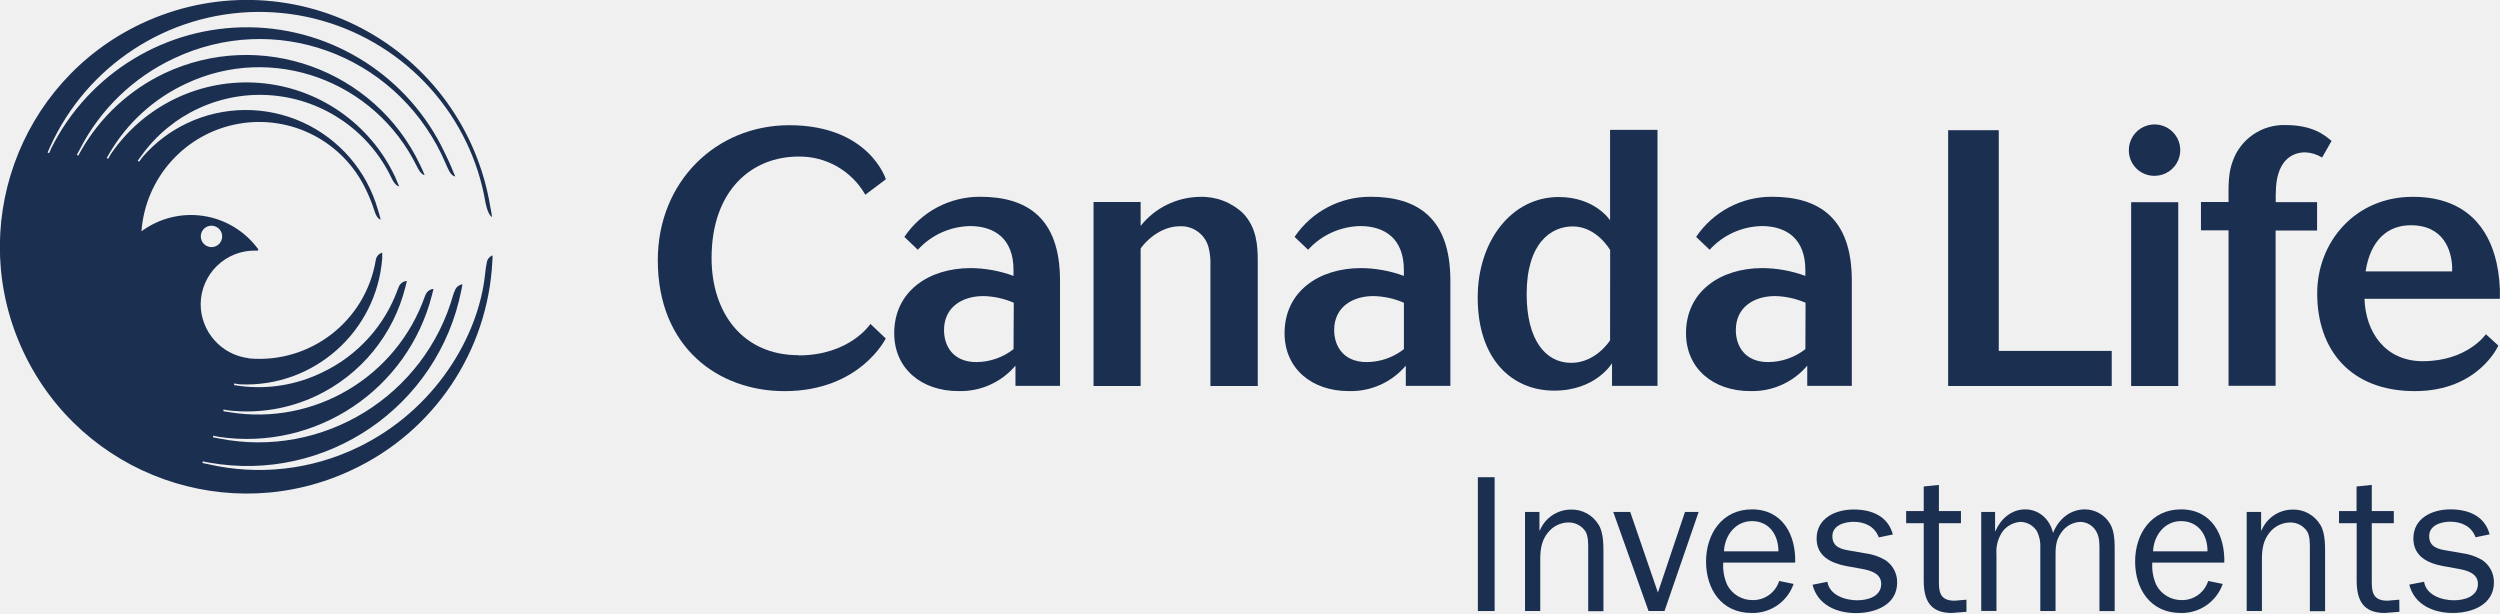
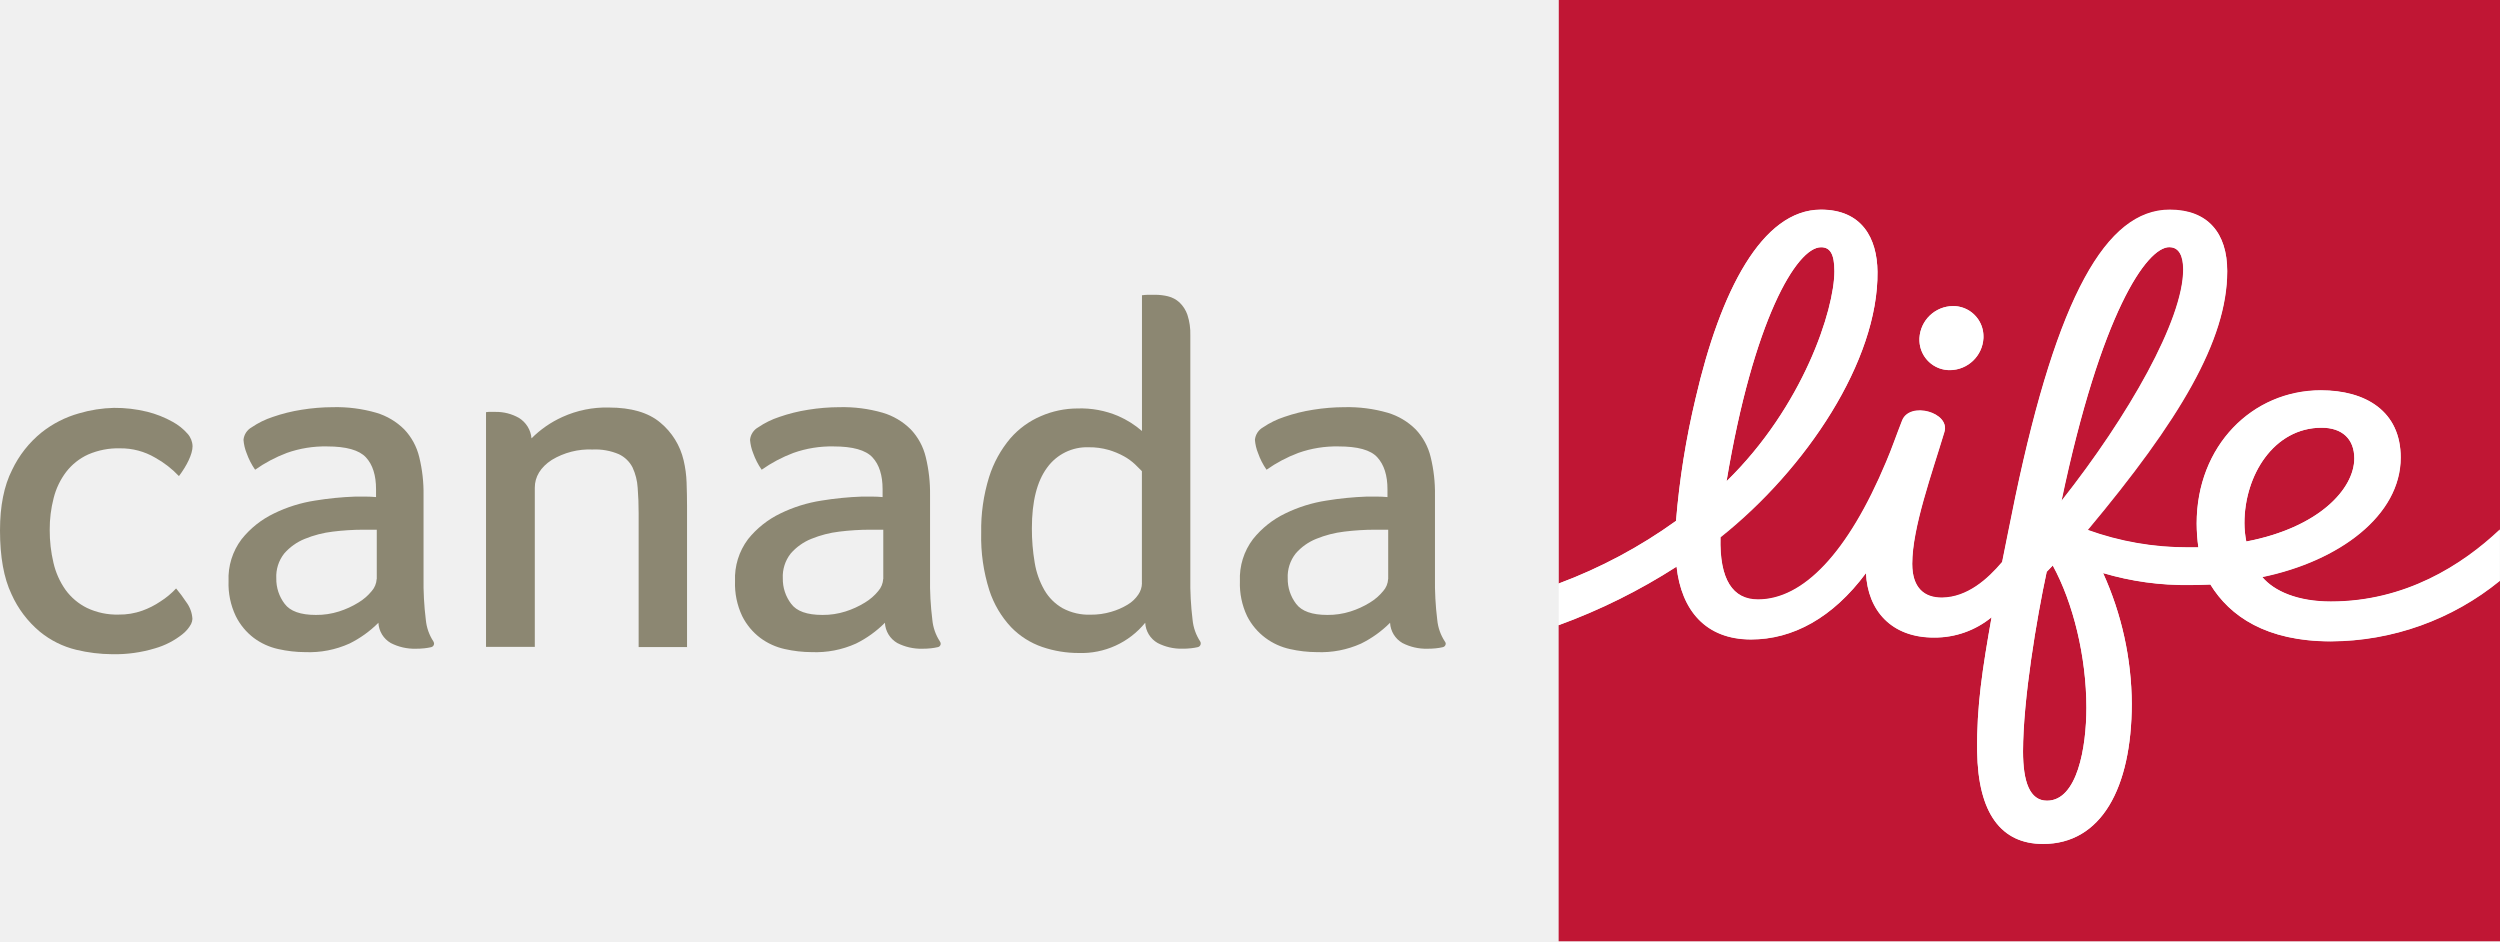
- <svg xmlns="http://www.w3.org/2000/svg" viewBox="0 0 617.33 151.37">
+ <svg xmlns="http://www.w3.org/2000/svg" viewBox="0 0 721.06 271.46">
  <defs>
-     <style>.a{fill:#1b2f51;}</style>
+     <style>.a{fill:#c01634;}.b{fill:#8c8772;}.c{fill:#fff;}</style>
  </defs>
-   <path class="a" d="M504,246.42s-3.67-5.76-12.69-5.76c-11.74,0-20,11-20,24.81,0,15.39,8.56,23,18.88,23s14.29-6.77,14.29-6.77v5.59h11.23V224.08H504v22.34m0,29.63s-3.46,5.56-9.6,5.56c-6.41,0-11-5.72-11-17,0-12.55,6-16.69,11.36-16.69,6,0,9.26,5.85,9.26,5.85Z" transform="translate(-106.42 -192.01)" />
-   <path class="a" d="M303.59,279.72c-13.62,0-21.46-10.29-21.46-24,0-16.7,9.9-25.05,21.47-25.05a18.67,18.67,0,0,1,16.49,9.42l5.08-3.81s-4.1-13.35-23.88-13.35c-18.09,0-32.44,14-32.44,33.32,0,21.62,15,32.34,31.29,32.34,18.67,0,25-13,25-13L321.36,272s-5.07,7.77-17.77,7.77" transform="translate(-106.42 -192.01)" />
-   <polygon class="a" points="493.56 32.15 481.06 32.15 481.06 95.31 521.45 95.31 521.45 86.65 493.56 86.65 493.56 32.15" />
-   <path class="a" d="M668.39,239.75c0-8,3.89-10.12,7.28-10.12a8.67,8.67,0,0,1,4.15,1.28l2.33-4.09c-1.69-1.48-4.69-3.93-11.35-3.93a13.39,13.39,0,0,0-13.08,9c-1,2.72-1.05,5.41-1,10h-6.81v7h6.81v38.39h11.62V248.93h10.24v-7H668.37s0-1.45,0-2.18" transform="translate(-106.42 -192.01)" />
-   <path class="a" d="M402.68,240.62a19,19,0,0,0-14.6,7.17v-5.9H376.45v45.43h11.63V253.39c.83-1.32,4.57-5.51,9.7-5.51a7,7,0,0,1,7.08,5.24,15.68,15.68,0,0,1,.45,4.55v29.65H417V256.44c0-3.75-.26-8.21-3.58-11.71a14.74,14.74,0,0,0-10.75-4.11" transform="translate(-106.42 -192.01)" />
-   <path class="a" d="M348.48,240.6a22.42,22.42,0,0,0-18.74,9.91l3.32,3.17a17.94,17.94,0,0,1,13-5.85c6,.06,10.63,3.14,10.63,10.86,0,.77,0,1.45,0,1.45a31.32,31.32,0,0,0-10.58-1.93c-10.4,0-18.88,5.77-18.88,16.08,0,8.73,6.73,14.29,15.83,14.29a17.77,17.77,0,0,0,14.11-6.28v5h11V261.26c0-15.58-8.31-20.66-19.69-20.66m8.22,37.62a15,15,0,0,1-9.17,3.2c-5.86,0-8-4.06-8-7.91,0-5.69,4.55-8.39,9.7-8.39a19.9,19.9,0,0,1,7.52,1.65Z" transform="translate(-106.42 -192.01)" />
-   <path class="a" d="M444.85,240.6a22.46,22.46,0,0,0-18.76,9.91l3.34,3.17a17.9,17.9,0,0,1,13-5.85c6,.06,10.65,3.14,10.65,10.86,0,.77,0,1.45,0,1.45a31.3,31.3,0,0,0-10.57-1.93c-10.41,0-18.89,5.77-18.89,16.08,0,8.73,6.73,14.29,15.82,14.29a17.78,17.78,0,0,0,14.12-6.28v5h11V261.26c0-15.58-8.31-20.66-19.68-20.66m8.21,37.62a15,15,0,0,1-9.17,3.2c-5.87,0-8.05-4.06-8.05-7.91,0-5.69,4.54-8.39,9.71-8.39a19.89,19.89,0,0,1,7.51,1.65Z" transform="translate(-106.42 -192.01)" />
-   <path class="a" d="M544,240.6a22.43,22.43,0,0,0-18.75,9.91l3.33,3.17a17.9,17.9,0,0,1,13-5.85c6,.06,10.64,3.14,10.64,10.86,0,.77,0,1.45,0,1.45a31.41,31.41,0,0,0-10.58-1.93c-10.41,0-18.89,5.77-18.89,16.08,0,8.73,6.74,14.29,15.82,14.29a17.76,17.76,0,0,0,14.12-6.28v5h11V261.26c0-15.58-8.3-20.66-19.68-20.66m8.22,37.62a15.08,15.08,0,0,1-9.18,3.2c-5.86,0-8-4.06-8-7.91,0-5.69,4.54-8.39,9.7-8.39a20,20,0,0,1,7.52,1.65Z" transform="translate(-106.42 -192.01)" />
-   <path class="a" d="M722.88,256.82c-1.82-8.12-7.25-16.21-20.67-16.21-14.31,0-23.6,11.24-23.6,23.84,0,13.95,8.2,24.14,24.11,24.14,15.72,0,20.62-11.24,20.62-11.24l-3.07-2.81s-4.56,6.66-15.6,6.66c-9.27,0-14.13-7.2-14.38-15.41h33.43a36.3,36.3,0,0,0-.84-9m-32.32,2.24c1.17-7.62,5.37-11.4,11.16-11.4,8.28,0,10,6.42,10.21,10.09,0,.61,0,1.31,0,1.31Z" transform="translate(-106.42 -192.01)" />
-   <rect class="a" x="526.25" y="49.93" width="11.63" height="45.39" />
-   <path class="a" d="M632.1,229.21a6.35,6.35,0,1,1,6.35,6.22,6.28,6.28,0,0,1-6.35-6.22" transform="translate(-106.42 -192.01)" />
-   <rect class="a" x="364.93" y="117.84" width="4.14" height="33.04" />
-   <path class="a" d="M486.56,323h.1a8.34,8.34,0,0,1,7.61-5.16,7.73,7.73,0,0,1,6.94,3.81c1.25,2.07,1.15,5.34,1.15,7.75v13.54H498.6V327.76c0-1.44.06-3.27-.67-4.53a5,5,0,0,0-4.19-2.21,6.52,6.52,0,0,0-5.05,2.46c-1.6,1.92-1.93,4.14-1.93,6.6v12.81H483V318.42h3.56Z" transform="translate(-106.42 -192.01)" />
-   <polygon class="a" points="411.02 150.88 407.08 150.88 398.36 126.41 402.55 126.41 409.39 146.31 416.08 126.41 419.45 126.41 411.02 150.88" />
-   <path class="a" d="M549.32,336.2a10.68,10.68,0,0,1-10.4,7.17c-7.42,0-11.22-5.88-11.22-12.71s4-12.87,11.32-12.87c7.61,0,10.89,6.36,10.69,13.15H531.94a11.75,11.75,0,0,0,1,5.54,7,7,0,0,0,6.26,3.71,6.73,6.73,0,0,0,6.55-4.72Zm-3.75-8.05c0-4-2.22-7.46-6.55-7.46-4.09,0-6.75,3.61-6.89,7.46Z" transform="translate(-106.42 -192.01)" />
-   <path class="a" d="M557.66,335.67c.52,3.32,4.43,4.57,7.36,4.57,2.6,0,5.93-.92,5.93-4.05,0-2.6-2.65-3.32-4.77-3.71l-4-.72C558.43,331,555,329.31,555,325c0-5.05,4.67-7.18,9.15-7.18s8.47,1.64,9.68,6.17l-3.47.72c-1-2.7-3.46-3.85-6.26-3.85-2.22,0-5.21.87-5.21,3.56s2.23,3.23,4.39,3.57l3.56.62a13.36,13.36,0,0,1,5.11,1.69,6.54,6.54,0,0,1,2.94,5.54c0,5.54-5.39,7.56-10.16,7.56s-9.49-2-10.74-7Z" transform="translate(-106.42 -192.01)" />
-   <path class="a" d="M592,343.08l-3.62.29c-5.34,0-6.93-3.13-6.93-8V321.21h-4.34v-3h4.34v-6.07l3.75-.39v6.46h5.44v3H585.2V336c0,2.84.82,4.34,3.9,4.34l2.9-.25Z" transform="translate(-106.42 -192.01)" />
-   <path class="a" d="M599.07,318.42v4.72h.09c1.26-2.94,3.91-5.35,7.33-5.35s6.11,2.41,6.89,5.83c1.35-3.37,4.14-5.83,7.9-5.83a7.28,7.28,0,0,1,6.16,3.52c1.21,2,1.16,4.72,1.16,7v14.59h-3.76V328.3c0-1.64.1-3.38-.68-4.87a4.6,4.6,0,0,0-4.08-2.55,6,6,0,0,0-4.73,2.74c-1.4,2-1.35,3.76-1.35,6.07v13.2h-3.76V327.38a8.26,8.26,0,0,0-.81-4.15,4.87,4.87,0,0,0-4.1-2.35,6.06,6.06,0,0,0-4.43,2.4,8.72,8.72,0,0,0-1.49,5.59v14h-3.76V318.42Z" transform="translate(-106.42 -192.01)" />
-   <path class="a" d="M655.28,336.2a10.7,10.7,0,0,1-10.4,7.17c-7.42,0-11.23-5.88-11.23-12.71s4-12.87,11.32-12.87c7.61,0,10.89,6.36,10.7,13.15H637.89a11.63,11.63,0,0,0,1,5.54,7,7,0,0,0,6.25,3.71,6.73,6.73,0,0,0,6.55-4.72Zm-3.76-8.05c.05-4-2.22-7.46-6.55-7.46-4.09,0-6.74,3.61-6.89,7.46Z" transform="translate(-106.42 -192.01)" />
-   <path class="a" d="M664.76,323h.1a8.34,8.34,0,0,1,7.61-5.16,7.73,7.73,0,0,1,6.94,3.81c1.25,2.07,1.15,5.34,1.15,7.75v13.54H676.8V327.76c0-1.44.06-3.27-.67-4.53a5,5,0,0,0-4.19-2.21,6.54,6.54,0,0,0-5.05,2.46c-1.6,1.92-1.93,4.14-1.93,6.6v12.81H661.2V318.42h3.56Z" transform="translate(-106.42 -192.01)" />
-   <path class="a" d="M698.91,343.08l-3.61.29c-5.35,0-6.94-3.13-6.94-8V321.21H684v-3h4.33v-6.07l3.76-.39v6.46h5.44v3h-5.44V336c0,2.84.82,4.34,3.9,4.34l2.89-.25Z" transform="translate(-106.42 -192.01)" />
-   <path class="a" d="M705,335.67c.53,3.32,4.43,4.57,7.37,4.57,2.6,0,5.93-.92,5.93-4.05,0-2.6-2.65-3.32-4.77-3.71l-4-.72c-3.75-.72-7.17-2.45-7.17-6.79,0-5.05,4.67-7.18,9.15-7.18s8.47,1.64,9.68,6.17l-3.47.72c-1-2.7-3.46-3.85-6.26-3.85-2.22,0-5.2.87-5.2,3.56s2.21,3.23,4.38,3.57l3.56.62a13.36,13.36,0,0,1,5.11,1.69,6.54,6.54,0,0,1,2.94,5.54c0,5.54-5.4,7.56-10.16,7.56s-9.49-2-10.74-7Z" transform="translate(-106.42 -192.01)" />
-   <path class="a" d="M156,250.4a2.64,2.64,0,1,1,2.64,2.63A2.65,2.65,0,0,1,156,250.4m-14.77-52.51A60.93,60.93,0,0,0,193.44,308,60.2,60.2,0,0,0,228,256.49h0c.05-.59.07-1.42.07-1.42a2.22,2.22,0,0,0-1.45,1.79,29.14,29.14,0,0,0-.43,2.95c-1.63,15.3-12.36,33.56-31.51,42.72a56,56,0,0,1-36.78,4.12l-1.49-.31.08-.4,1.49.29a53.89,53.89,0,0,0,62.37-42.6h0c.13-.57.26-1.41.26-1.41a2.31,2.31,0,0,0-1.87,1.55c-.09.28-.28.55-.37.91a50,50,0,0,1-57.89,35.6L159,300l.08-.41,1.48.31a47.18,47.18,0,0,0,52.56-35.16h0c.16-.57.34-1.39.34-1.39a2.31,2.31,0,0,0-1.95,1.45c-.05.12-.12.24-.17.38A43.69,43.69,0,0,1,163.1,293.8l-1.51-.24,0-.42,1.5.24a40.08,40.08,0,0,0,21.39-3.6,40.58,40.58,0,0,0,22.07-27v0c.16-.57.34-1.39.34-1.39a2.31,2.31,0,0,0-2,1.44,4.53,4.53,0,0,0-.2.49A36.33,36.33,0,0,1,185.93,284a35.82,35.82,0,0,1-20.19,3.33l-1.51-.22,0-.41,1.49.22a33.73,33.73,0,0,0,35.08-31.11c0-.58,0-1.42,0-1.42a2.29,2.29,0,0,0-1.59,1.83,29.15,29.15,0,0,1-31.38,24.29s0,0,0-.05a13.48,13.48,0,0,1-11.86-13.38,13.32,13.32,0,0,1,13.59-13.19l.55,0,.11-.29a20.55,20.55,0,0,0-28.87-4.47A29.15,29.15,0,0,1,196.86,239a37.31,37.31,0,0,1,2,5c.65,2.2,1.56,2.22,1.56,2.22-.21-.83-.44-1.67-.7-2.48h0a33.91,33.91,0,0,0-47.1-21.31,33.62,33.62,0,0,0-10.94,8.29l-.93,1.23-.33-.25.9-1.22a36,36,0,0,1,61.8,5.53c1,2.07,1.85,2,1.85,2-.32-.79-.66-1.59-1-2.36a40.54,40.54,0,0,0-70.08-5.74l-.77,1.31-.35-.21.76-1.31a42.85,42.85,0,0,1,18.75-17c21.38-10.13,46.8-.78,57.15,20.53,1,2.06,1.84,2,1.84,2-.31-.79-.75-1.75-1.12-2.52A47.51,47.51,0,0,0,147,210.12a47,47,0,0,0-20.52,19l-.73,1.33-.36-.21.72-1.32a49.81,49.81,0,0,1,23.22-22.47c24.8-11.74,54-1.23,66.1,23.63.5,1.06.85,1.85,1.57,3.49.91,2.11,1.84,2,1.84,2-.38-.78-.67-1.59-1-2.37-.51-1.13-1-2.3-1.59-3.44a54,54,0,0,0-97.09-1.31l-.62,1.39-.38-.17.62-1.38a56.7,56.7,0,0,1,102.83-1.07,55.69,55.69,0,0,1,4.65,14.6,13.7,13.7,0,0,0,.33,1.39c.62,2.22,1.33,2.37,1.33,2.37-.12-.85-.26-1.7-.44-2.54h0a60.89,60.89,0,0,0-86.19-45.17" transform="translate(-106.42 -192.01)" />
+   <path class="a" d="M669.61,123.36c-13.79,0-22.26,13.74-22.26,27.51a29,29,0,0,0,.53,5.34c20.94-4,31.15-15.18,31.15-24C679,126.59,675.51,123.36,669.61,123.36Z" />
+   <path class="a" d="M483.41,150.27a235.16,235.16,0,0,1,5.65-35.39C496.18,84,508.22,60.5,525.21,60.5c11.82,0,16.21,8.21,16.31,17.92C541.78,104,521,135.29,496.25,155c-.32,12.29,3.62,18,10.83,18,13,0,25.89-13.21,37-39.8,1.52-3.63,3-7.81,4.56-11.82,2.22-5.6,13.86-2.36,12.2,3.22-3.57,11.9-9.29,27.66-9.29,38.07,0,7,3.51,9.86,8.68,9.79,7.17-.1,13-5.26,17.26-10.27,0,0,3-14.8,3.82-18.89,12.14-57.65,26.16-82.72,44.54-82.72,11,0,16.55,6.75,16.55,17.65,0,20-13.77,43-40.26,74.7a84.54,84.54,0,0,0,29,5h2.94a53,53,0,0,1-.49-6.89c0-22.42,16.05-38.41,35.85-38.41,12.94,0,23,6.06,23,19.37,0,16.67-17.67,29.87-39.94,34.47,3.47,4.13,10.28,7.08,19.8,7.08,21.38,0,37.86-10.49,48.78-20.71V0H449.59V168.32A143.78,143.78,0,0,0,483.41,150.27Zm79.84-62A8.75,8.75,0,0,1,572.07,97c0,.18,0,.37,0,.55a9.75,9.75,0,0,1-9.64,9.22,8.74,8.74,0,0,1-8.82-8.67c0-.19,0-.37,0-.55A9.79,9.79,0,0,1,563.25,88.27Z" />
+   <path class="a" d="M625.7,71.28c-6.53,0-19.72,18.9-31.18,73.2,19.4-24.54,35.14-52.3,35.14-66.73C629.66,74,628.55,71.28,625.7,71.28Z" />
+   <path class="a" d="M672.28,185c-18.62,0-29.11-7.23-34.73-16.39-1.82.09-4,.14-5.95.14a83.47,83.47,0,0,1-25-3.44A92.64,92.64,0,0,1,614.86,203c-.06,24.4-8.84,40.44-25.6,40.44-11.94,0-18.73-8.71-19-26.69-.18-13.11,1.57-24,4.16-38.7a25.85,25.85,0,0,1-16.57,5.86c-12.31.05-19.18-7.79-19.67-18.59-9.58,12.92-21.11,19.14-33.14,19.14-13.1,0-20.1-8.42-21.49-21a170.85,170.85,0,0,1-34,16.88v91.14H721.06V167.52A77.58,77.58,0,0,1,672.28,185Z" />
+   <path class="a" d="M525.23,71.31c-7.06,0-19.53,21.11-27.28,67.5,22.1-21.58,31.12-49.49,31.12-60.59C529.08,73.08,527.71,71.31,525.23,71.31Z" />
+   <path class="a" d="M590.31,164.92c-2.88,13.36-6.83,36.89-6.83,51.83,0,8.69,1.89,14.19,6.93,14.19,8.74,0,11.35-15.4,11.35-26.78,0-14.77-3.82-30.31-9.71-41.06Z" />
+   <path class="b" d="M14.34,152.83a40.3,40.3,0,0,0,1.09,9.54,22.17,22.17,0,0,0,3.47,7.76,16.92,16.92,0,0,0,6.18,5.21,20,20,0,0,0,9.12,1.92,19.36,19.36,0,0,0,6.87-1.14,23.38,23.38,0,0,0,5.18-2.63,22.76,22.76,0,0,0,4.54-3.77,41.08,41.08,0,0,1,2.92,3.92,8.9,8.9,0,0,1,1.79,4.88,4,4,0,0,1-.39,1.47,9.51,9.51,0,0,1-2.57,3,22.75,22.75,0,0,1-7.81,4,39.71,39.71,0,0,1-12.39,1.7A45.48,45.48,0,0,1,22,187.42a26.28,26.28,0,0,1-10.5-5.22,30.11,30.11,0,0,1-8.19-10.84Q0,164.4,0,153q0-10.59,3.48-17.45A31,31,0,0,1,12,124.72a30.71,30.71,0,0,1,10.78-5.5,38.61,38.61,0,0,1,10.07-1.58,38.85,38.85,0,0,1,9.61,1.12,29.79,29.79,0,0,1,7.31,2.89,15.74,15.74,0,0,1,4.33,3.45,5.65,5.65,0,0,1,1.44,3.6c0,2.33-1.74,5.72-3.93,8.62A28.26,28.26,0,0,0,44.75,132a19.52,19.52,0,0,0-10.11-2.69,21.68,21.68,0,0,0-9.23,1.78,16.76,16.76,0,0,0-6.31,5,20.9,20.9,0,0,0-3.62,7.54A35.48,35.48,0,0,0,14.34,152.83Z" />
+   <path class="b" d="M125,185a13.67,13.67,0,0,1-2.18-6.21,88.14,88.14,0,0,1-.66-12.26V142.83a43.49,43.49,0,0,0-1.24-11,17.51,17.51,0,0,0-4.34-8,19.14,19.14,0,0,0-8.08-4.79A41.53,41.53,0,0,0,96,117.44a57.69,57.69,0,0,0-9,.74,48,48,0,0,0-8.32,2.07,24.41,24.41,0,0,0-6.1,3,4.63,4.63,0,0,0-2.35,3.61,12.93,12.93,0,0,0,.91,3.87,20.14,20.14,0,0,0,2.44,4.75,41,41,0,0,1,9.16-4.85,32.77,32.77,0,0,1,11.6-1.87q8.28,0,11.2,3.15t2.92,9.2v2.26c-1-.09-2-.14-3-.14h-3a91.87,91.87,0,0,0-11.6,1.15A41.26,41.26,0,0,0,79,148.1a26.75,26.75,0,0,0-9.31,7.41,18.72,18.72,0,0,0-3.77,12.11h0A21.59,21.59,0,0,0,68,177.69,17.82,17.82,0,0,0,73.21,184a18.42,18.42,0,0,0,7.06,3.21,35.86,35.86,0,0,0,7.73.88,28.27,28.27,0,0,0,12.79-2.47,31.43,31.43,0,0,0,8.35-6,7.16,7.16,0,0,0,3.58,5.85,14.94,14.94,0,0,0,7.16,1.64,22.88,22.88,0,0,0,2.48-.12,17.35,17.35,0,0,0,2-.33,1.07,1.07,0,0,0,.84-1A1.43,1.43,0,0,0,125,185Zm-16.36-18a5.74,5.74,0,0,1-1.42,3.47,14.8,14.8,0,0,1-3.85,3.33,25,25,0,0,1-5.59,2.56,21.28,21.28,0,0,1-6.67,1q-6.61,0-9-3.19a11.79,11.79,0,0,1-2.42-7.36,10.69,10.69,0,0,1,2.28-7.16,15.57,15.57,0,0,1,5.94-4.23,31,31,0,0,1,8.09-2.09,73.32,73.32,0,0,1,8.76-.55h3.91V167Z" />
+   <path class="b" d="M198.2,186.63h-14V148.1q0-4-.28-7.42a16.2,16.2,0,0,0-1.49-5.88,8.49,8.49,0,0,0-3.94-3.8,17.25,17.25,0,0,0-7.57-1.35,21,21,0,0,0-11.77,3c-3.27,2.12-4.9,4.89-4.9,8v45.92H140.18V118.88l.73-.08.85,0h1.17a13.3,13.3,0,0,1,6.72,1.72,7.69,7.69,0,0,1,3.65,5.91,30.07,30.07,0,0,1,8.92-6.17,30.55,30.55,0,0,1,13.35-2.72q9.72,0,14.88,4.35a20,20,0,0,1,6.72,10.86,32.49,32.49,0,0,1,.86,6.44c.08,2.37.13,4.67.13,6.88v40.62Z" />
+   <path class="b" d="M271.09,185a13.67,13.67,0,0,1-2.18-6.21,86.63,86.63,0,0,1-.66-12.26V142.83a44,44,0,0,0-1.24-11,17.51,17.51,0,0,0-4.34-8,19.14,19.14,0,0,0-8.08-4.79,41.53,41.53,0,0,0-12.49-1.6,57.59,57.59,0,0,0-9,.74,48,48,0,0,0-8.32,2.07,24.41,24.41,0,0,0-6.1,3,4.63,4.63,0,0,0-2.35,3.61,12.93,12.93,0,0,0,.91,3.87,20.14,20.14,0,0,0,2.44,4.75,41,41,0,0,1,9.16-4.85,32.77,32.77,0,0,1,11.6-1.87q8.28,0,11.2,3.15t2.92,9.2v2.26c-1-.09-2-.14-3-.14h-3a92.24,92.24,0,0,0-11.6,1.15,41.29,41.29,0,0,0-11.87,3.71,26.91,26.91,0,0,0-9.33,7.41A18.84,18.84,0,0,0,212,167.62h0a21.71,21.71,0,0,0,2.06,10.07A17.93,17.93,0,0,0,219.3,184a18.46,18.46,0,0,0,7.07,3.21,35.77,35.77,0,0,0,7.72.88,28.34,28.34,0,0,0,12.8-2.47,31.38,31.38,0,0,0,8.34-6,7.16,7.16,0,0,0,3.58,5.85,15,15,0,0,0,7.17,1.64,22.69,22.69,0,0,0,2.47-.12,17.52,17.52,0,0,0,2-.33,1,1,0,0,0,.61-1.66Zm-16.36-18a5.74,5.74,0,0,1-1.42,3.47,14.8,14.8,0,0,1-3.85,3.33,25,25,0,0,1-5.59,2.56,21.28,21.28,0,0,1-6.67,1q-6.62,0-9-3.19a11.79,11.79,0,0,1-2.42-7.36,10.69,10.69,0,0,1,2.28-7.16,15.57,15.57,0,0,1,5.94-4.23,31,31,0,0,1,8.09-2.09,73.32,73.32,0,0,1,8.76-.55h3.91V167Z" />
+   <path class="b" d="M346.16,185a13.8,13.8,0,0,1-2.19-6.21,88.13,88.13,0,0,1-.65-12.26V96.73a17.53,17.53,0,0,0-.84-5.93,9,9,0,0,0-2.3-3.58,7.55,7.55,0,0,0-3.31-1.76,15.88,15.88,0,0,0-3.63-.44c-.62,0-1.32,0-2.1,0a15.07,15.07,0,0,0-1.77.14v39.15a26.87,26.87,0,0,0-6.85-4.32,27.57,27.57,0,0,0-11.79-2.18A26.69,26.69,0,0,0,300.26,120a24.35,24.35,0,0,0-8.87,6.45,32.33,32.33,0,0,0-6.11,11.13A51.19,51.19,0,0,0,283,153.73a50.53,50.53,0,0,0,2.34,16.51,28.4,28.4,0,0,0,6.29,10.66,22.8,22.8,0,0,0,9,5.71,32.36,32.36,0,0,0,10.46,1.73,23.69,23.69,0,0,0,19.22-8.73,7.12,7.12,0,0,0,3.58,5.85A14.83,14.83,0,0,0,341,187.1a20.59,20.59,0,0,0,2.48-.12,17.35,17.35,0,0,0,2-.33,1.06,1.06,0,0,0,.84-1A1,1,0,0,0,346.16,185ZM329.37,168.2a6,6,0,0,1-1.07,3.31,9.64,9.64,0,0,1-3.07,2.89,19.5,19.5,0,0,1-4.73,2.06,20.25,20.25,0,0,1-5.94.83,15.94,15.94,0,0,1-8.06-1.86,14.22,14.22,0,0,1-5.27-5.23,23.5,23.5,0,0,1-2.8-7.92,57.7,57.7,0,0,1-.81-9.91q0-11.58,4.4-17.5A14.16,14.16,0,0,1,314,129a20.14,20.14,0,0,1,5.73.76,22,22,0,0,1,4.48,1.86,16.33,16.33,0,0,1,3.2,2.34c.78.76,1.42,1.4,1.94,1.93V168.2Z" />
+   <path class="b" d="M416.72,185a13.67,13.67,0,0,1-2.18-6.21,88.14,88.14,0,0,1-.66-12.26V142.83a43.49,43.49,0,0,0-1.24-11,17.51,17.51,0,0,0-4.34-8,19.14,19.14,0,0,0-8.08-4.79,41.49,41.49,0,0,0-12.49-1.6,57.46,57.46,0,0,0-9,.74,47.53,47.53,0,0,0-8.32,2.07,24.47,24.47,0,0,0-6.11,3,4.63,4.63,0,0,0-2.35,3.61,12.65,12.65,0,0,0,.92,3.87,19.74,19.74,0,0,0,2.43,4.75,40.87,40.87,0,0,1,9.17-4.85,32.7,32.7,0,0,1,11.6-1.87c5.51,0,9.25,1,11.19,3.15s2.92,5.18,2.92,9.2v2.26c-1-.09-2-.14-3-.14h-3a92.05,92.05,0,0,0-11.6,1.15,41.26,41.26,0,0,0-11.88,3.71,26.75,26.75,0,0,0-9.31,7.41,18.72,18.72,0,0,0-3.77,12.11h0a21.71,21.71,0,0,0,2.06,10.07A17.93,17.93,0,0,0,365,184a18.49,18.49,0,0,0,7.06,3.21,35.93,35.93,0,0,0,7.73.88,28.27,28.27,0,0,0,12.79-2.47,31.43,31.43,0,0,0,8.35-6,7.16,7.16,0,0,0,3.58,5.85,14.94,14.94,0,0,0,7.16,1.64,22.75,22.75,0,0,0,2.48-.12,17.35,17.35,0,0,0,2-.33,1.06,1.06,0,0,0,.84-1A1.16,1.16,0,0,0,416.72,185Zm-16.35-18a5.62,5.62,0,0,1-1.42,3.47,14.92,14.92,0,0,1-3.84,3.33,25,25,0,0,1-5.59,2.56,21.34,21.34,0,0,1-6.68,1c-4.41,0-7.41-1.07-9-3.19a11.8,11.8,0,0,1-2.43-7.36,10.75,10.75,0,0,1,2.29-7.16,15.46,15.46,0,0,1,5.93-4.23,31,31,0,0,1,8.09-2.09,73.45,73.45,0,0,1,8.76-.55h3.91V167Z" />
+   <path class="c" d="M562.43,106.72a9.74,9.74,0,0,0,9.64-9.22,8.75,8.75,0,0,0-8.27-9.21l-.54,0a9.76,9.76,0,0,0-9.64,9.23,8.75,8.75,0,0,0,8.26,9.21Z" />
+   <path class="c" d="M672.27,173.47c-9.52,0-16.34-2.95-19.8-7.08,22.28-4.6,39.93-17.8,39.93-34.47,0-13.31-10.06-19.37-23-19.37-19.79,0-35.84,16-35.84,38.41a51.26,51.26,0,0,0,.49,6.89H631.1a84.54,84.54,0,0,1-29-5.05c26.49-31.73,40.26-54.7,40.26-74.7,0-10.91-5.58-17.65-16.55-17.65-18.37,0-32.4,25.06-44.54,82.72-.87,4.1-3.82,18.89-3.82,18.89-4.2,5-10.08,10.17-17.27,10.27-5.16.07-8.67-2.82-8.67-9.79,0-10.41,5.72-26.17,9.29-38.07,1.67-5.57-10-8.81-12.2-3.22-1.6,4-3,8.2-4.57,11.82-11.13,26.59-24.05,39.8-37,39.8-7.21,0-11.16-5.67-10.83-18C521,135.24,541.77,104,541.51,78.37c-.1-9.71-4.49-17.92-16.32-17.92-17,0-29,23.51-36.14,54.38a235.16,235.16,0,0,0-5.65,35.39,144.38,144.38,0,0,1-33.82,18.06v12a171.93,171.93,0,0,0,34-16.88c1.38,12.58,8.38,21,21.49,21,12,0,23.56-6.22,33.14-19.14.49,10.81,7.35,18.64,19.67,18.59A25.82,25.82,0,0,0,574.42,178c-2.59,14.73-4.33,25.59-4.16,38.7.24,18,7,26.69,19,26.69,16.76,0,25.55-16,25.6-40.44a92.65,92.65,0,0,0-8.3-37.69,83.58,83.58,0,0,0,25,3.44c2,0,4.11-.05,5.94-.14,5.61,9.16,16.11,16.39,34.74,16.39A77.53,77.53,0,0,0,721,167.47V152.69C710.11,163,693.65,173.47,672.27,173.47Zm-147-102.16c2.48,0,3.84,1.77,3.84,6.92,0,11.1-9,39-31.12,60.59C505.72,92.41,518.17,71.31,525.23,71.31Zm100.47,0c2.85,0,4,2.67,4,6.49,0,14.42-15.74,42.17-35.14,66.72C606,90.2,619.17,71.28,625.7,71.28ZM590.42,230.94c-5,0-6.92-5.52-6.92-14.19,0-14.93,3.94-38.46,6.82-51.83l1.76-1.82c5.88,10.75,9.7,26.29,9.7,41.06C601.77,215.54,599.15,230.94,590.42,230.94Zm56.93-80.07c0-13.77,8.47-27.51,22.26-27.51,5.9,0,9.44,3.23,9.44,8.81,0,8.85-10.22,20-31.16,24A26.51,26.51,0,0,1,647.35,150.87Z" />
</svg>
